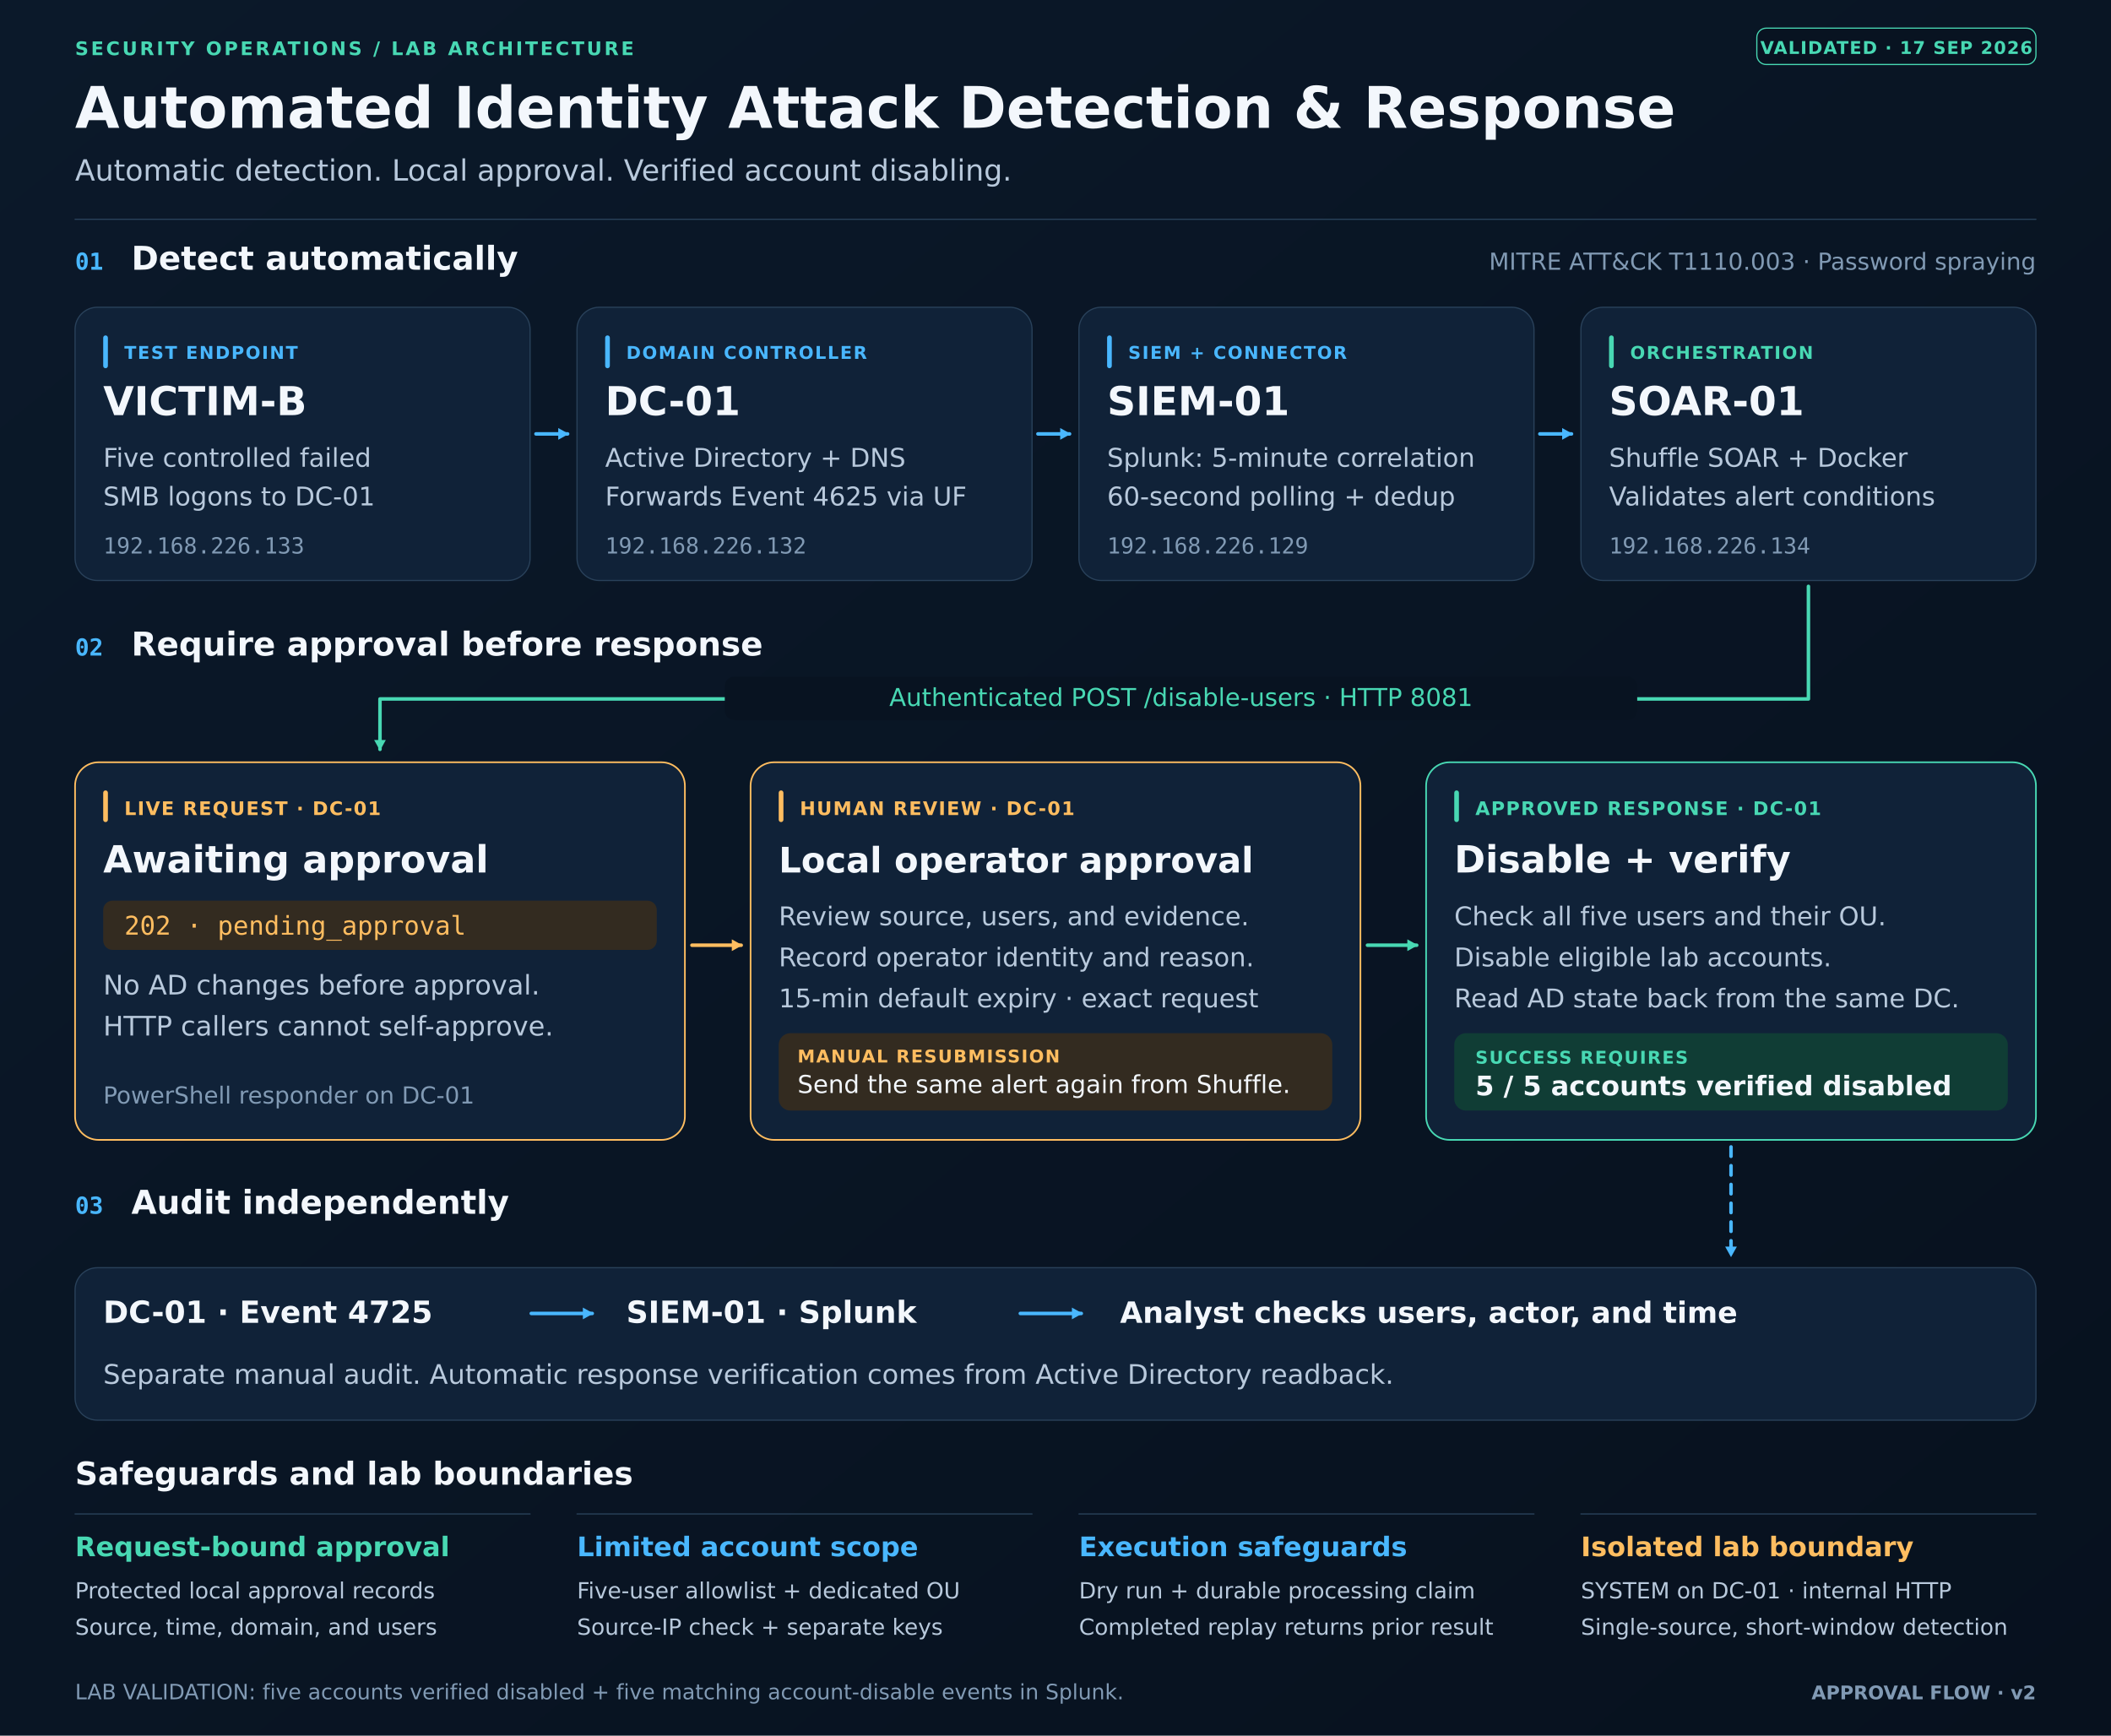
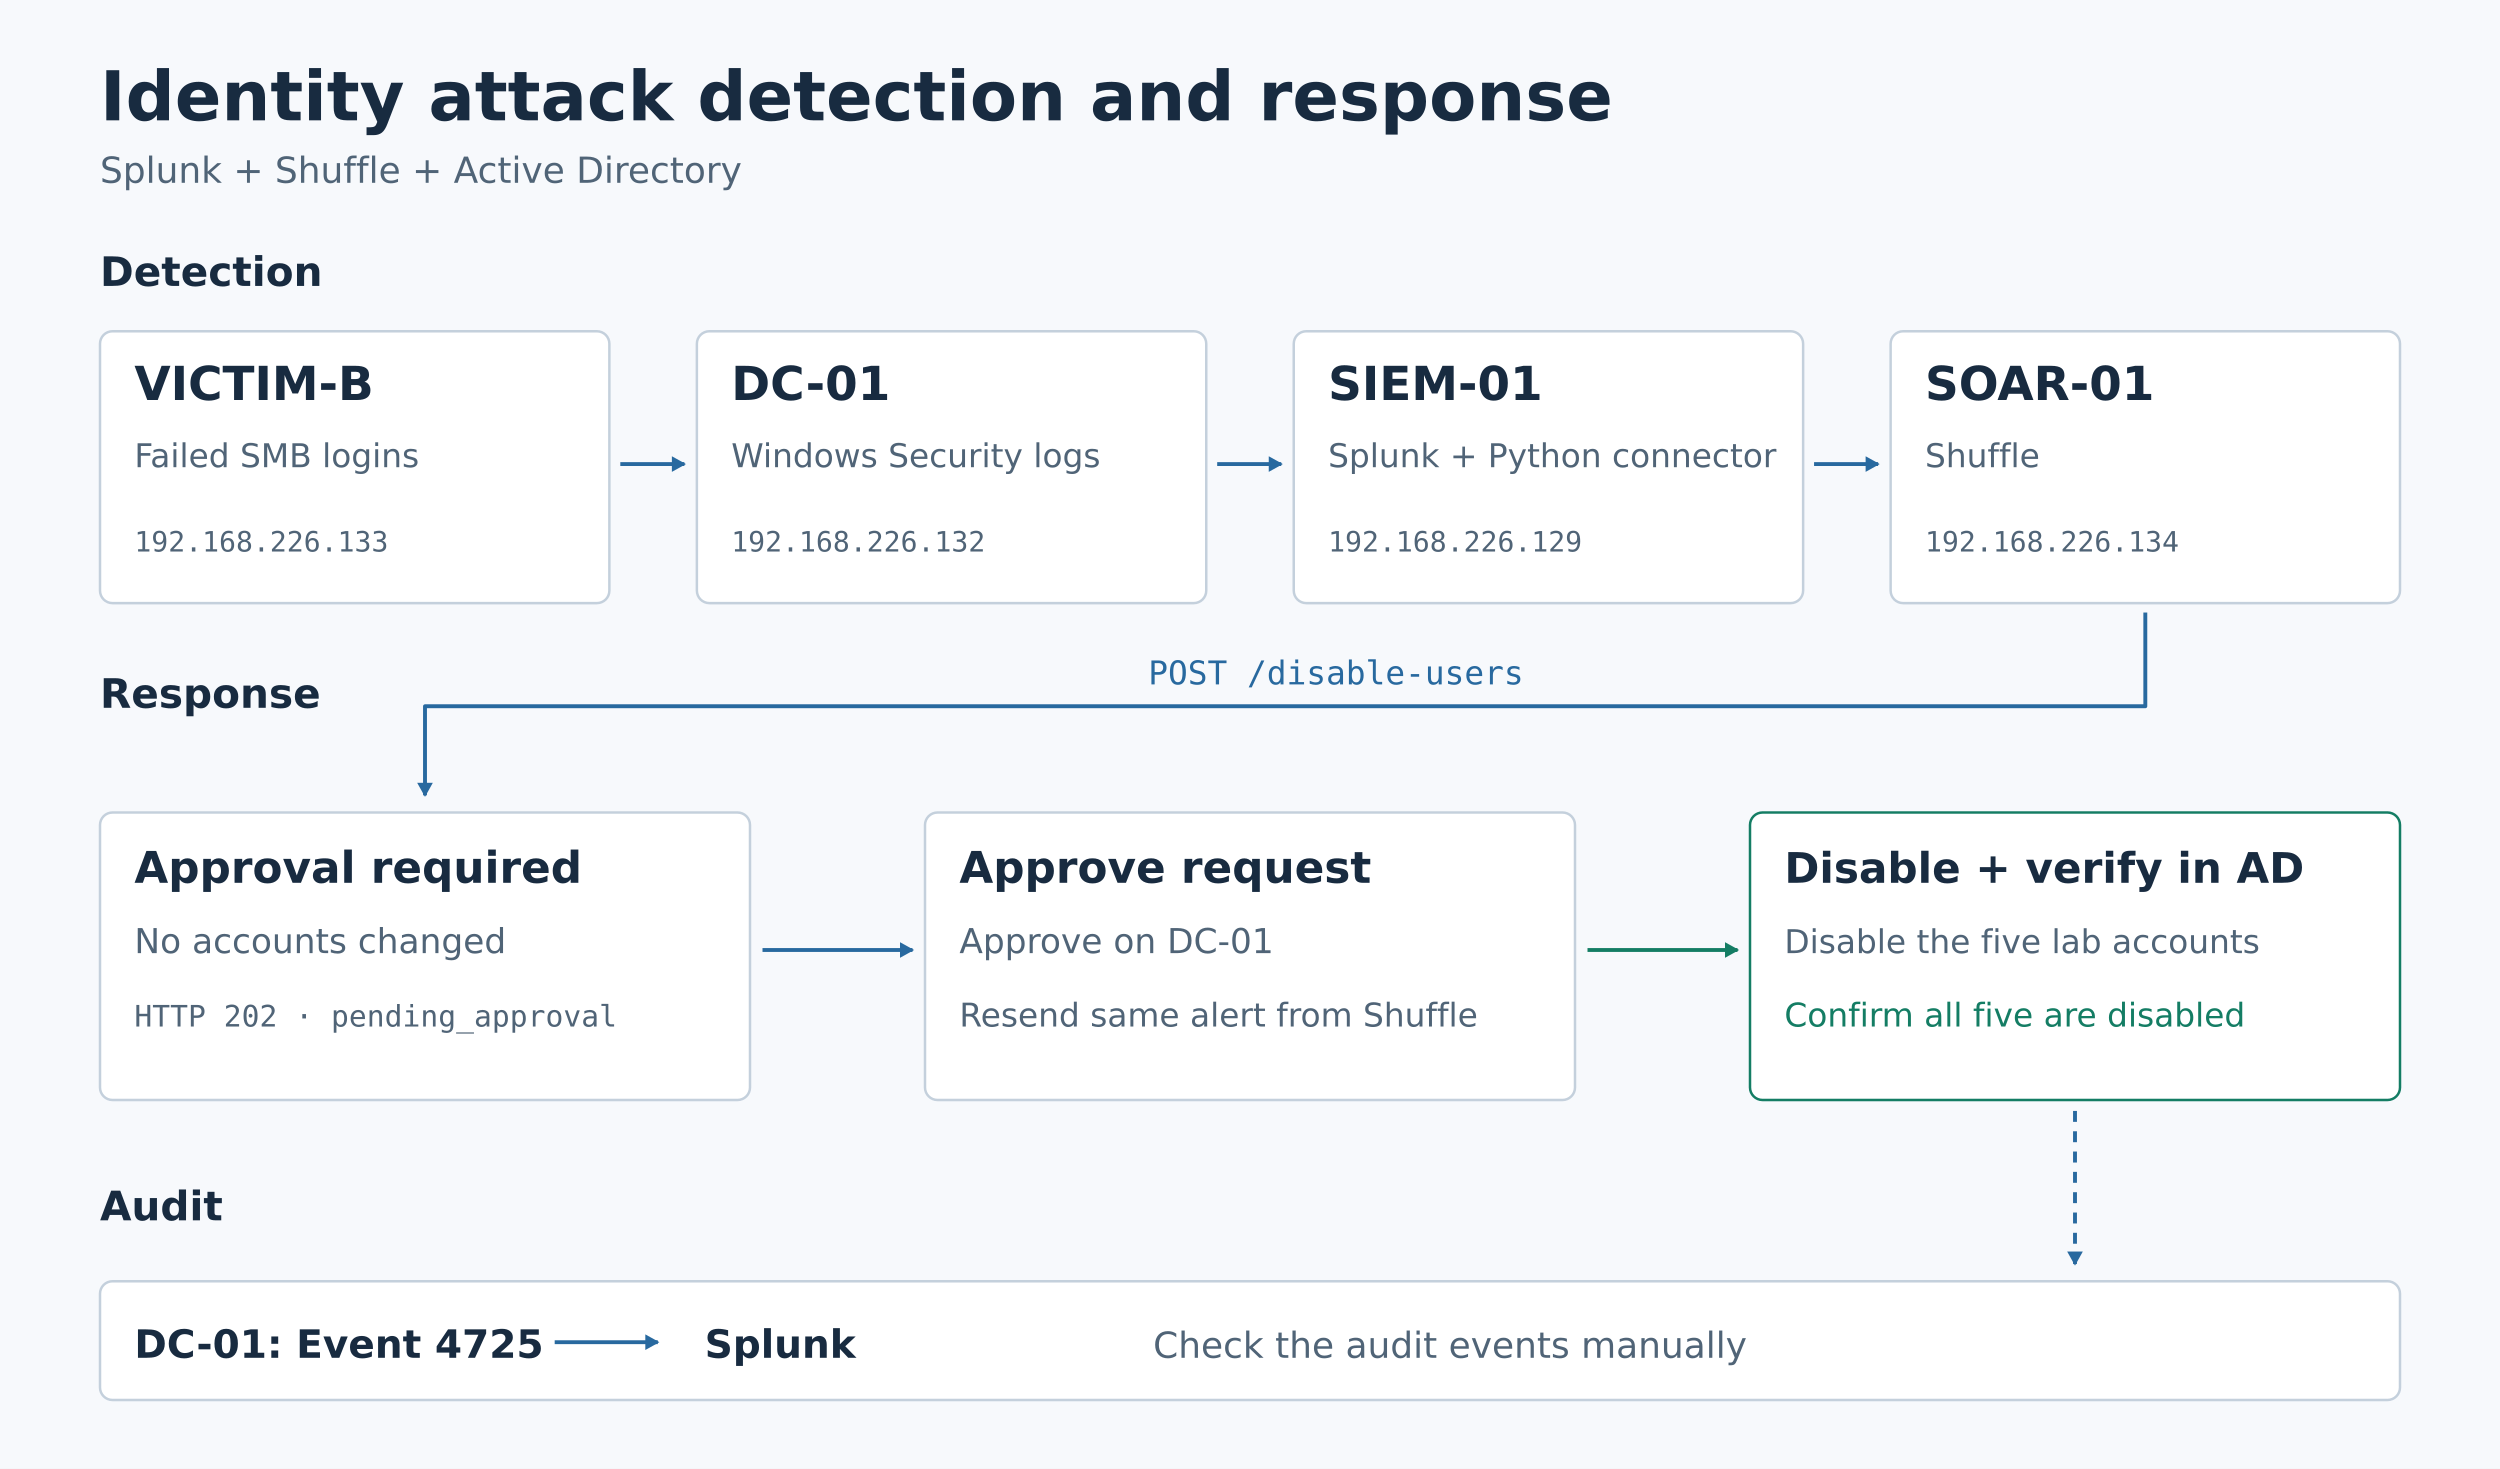
- <svg xmlns="http://www.w3.org/2000/svg" width="1800" height="1480" viewBox="0 0 1800 1480" role="img" aria-labelledby="title desc">
+ <svg xmlns="http://www.w3.org/2000/svg" width="1600" height="940" viewBox="0 0 1600 940" role="img" aria-labelledby="title desc">
  <defs>
-     <linearGradient id="background" x1="0" y1="0" x2="1" y2="1">
-       <stop stop-color="#0b192a" />
-       <stop offset="1" stop-color="#07111e" />
-     </linearGradient>
-     <marker id="arrow-blue" markerWidth="10" markerHeight="10" refX="8" refY="5" orient="auto" markerUnits="userSpaceOnUse">
-       <path d="M 0 0 L 9 5 L 0 10 Z" fill="#49b7ff" />
+     <marker id="blue" markerWidth="10" markerHeight="10" refX="8" refY="5" orient="auto" markerUnits="userSpaceOnUse">
+       <path d="M 0 0 L 9 5 L 0 10 Z" fill="#28699f" />
    </marker>
-     <marker id="arrow-amber" markerWidth="10" markerHeight="10" refX="8" refY="5" orient="auto" markerUnits="userSpaceOnUse">
-       <path d="M 0 0 L 9 5 L 0 10 Z" fill="#ffbd60" />
-     </marker>
-     <marker id="arrow-green" markerWidth="10" markerHeight="10" refX="8" refY="5" orient="auto" markerUnits="userSpaceOnUse">
-       <path d="M 0 0 L 9 5 L 0 10 Z" fill="#48d8b3" />
+     <marker id="green" markerWidth="10" markerHeight="10" refX="8" refY="5" orient="auto" markerUnits="userSpaceOnUse">
+       <path d="M 0 0 L 9 5 L 0 10 Z" fill="#147d64" />
    </marker>
  </defs>
-   <rect x="0" y="0" width="1800" height="1480" rx="0" fill="url(#background)" />
-   <text x="64" y="47" fill="#48d8b3" font-family="DejaVu Sans, sans-serif" font-size="16" font-weight="700" text-anchor="start" letter-spacing="2">SECURITY OPERATIONS  /  LAB ARCHITECTURE</text>
-   <rect x="1498" y="24" width="238" height="31" rx="8" fill="#081321" stroke="#48d8b3" stroke-width="1" />
-   <text x="1617.0" y="46" fill="#48d8b3" font-family="DejaVu Sans, sans-serif" font-size="15" font-weight="700" text-anchor="middle" letter-spacing="0.8">VALIDATED · 17 SEP 2026</text>
-   <text x="64" y="109" fill="#f3f7fc" font-family="DejaVu Sans, sans-serif" font-size="49" font-weight="700" text-anchor="start">Automated Identity Attack Detection &amp; Response</text>
-   <text x="64" y="154" fill="#b8c9dc" font-family="DejaVu Sans, sans-serif" font-size="25" font-weight="400" text-anchor="start">Automatic detection. Local approval. Verified account disabling.</text>
-   <path d="M 64 187 H 1736" fill="none" stroke="#29415a" stroke-width="1" stroke-linejoin="round" stroke-linecap="round" />
-   <text x="64" y="230" fill="#49b7ff" font-family="DejaVu Sans Mono, monospace" font-size="20" font-weight="700" text-anchor="start">01</text>
-   <text x="112" y="230" fill="#f3f7fc" font-family="DejaVu Sans, sans-serif" font-size="28" font-weight="700" text-anchor="start">Detect automatically</text>
-   <text x="1736" y="230" fill="#819ab4" font-family="DejaVu Sans, sans-serif" font-size="20" font-weight="400" text-anchor="end">MITRE ATT&amp;CK T1110.003 · Password spraying</text>
-   <rect x="64" y="262" width="388" height="233" rx="19" fill="#102238" stroke="#29415a" stroke-width="1" />
-   <rect x="88" y="286" width="4" height="28" rx="2" fill="#49b7ff" />
-   <text x="106" y="306" fill="#49b7ff" font-family="DejaVu Sans, sans-serif" font-size="15" font-weight="700" text-anchor="start" letter-spacing="1.15">TEST ENDPOINT</text>
-   <text x="88" y="354" fill="#f3f7fc" font-family="DejaVu Sans, sans-serif" font-size="34" font-weight="700" text-anchor="start">VICTIM-B</text>
-   <text x="88" y="398" fill="#b8c9dc" font-family="DejaVu Sans, sans-serif" font-size="22" font-weight="400" text-anchor="start">Five controlled failed</text>
-   <text x="88" y="431" fill="#b8c9dc" font-family="DejaVu Sans, sans-serif" font-size="22" font-weight="400" text-anchor="start">SMB logons to DC-01</text>
-   <text x="88" y="472" fill="#819ab4" font-family="DejaVu Sans Mono, monospace" font-size="19" font-weight="400" text-anchor="start">192.168.226.133</text>
-   <rect x="492" y="262" width="388" height="233" rx="19" fill="#102238" stroke="#29415a" stroke-width="1" />
-   <rect x="516" y="286" width="4" height="28" rx="2" fill="#49b7ff" />
-   <text x="534" y="306" fill="#49b7ff" font-family="DejaVu Sans, sans-serif" font-size="15" font-weight="700" text-anchor="start" letter-spacing="1.15">DOMAIN CONTROLLER</text>
-   <text x="516" y="354" fill="#f3f7fc" font-family="DejaVu Sans, sans-serif" font-size="34" font-weight="700" text-anchor="start">DC-01</text>
-   <text x="516" y="398" fill="#b8c9dc" font-family="DejaVu Sans, sans-serif" font-size="22" font-weight="400" text-anchor="start">Active Directory + DNS</text>
-   <text x="516" y="431" fill="#b8c9dc" font-family="DejaVu Sans, sans-serif" font-size="22" font-weight="400" text-anchor="start">Forwards Event 4625 via UF</text>
-   <text x="516" y="472" fill="#819ab4" font-family="DejaVu Sans Mono, monospace" font-size="19" font-weight="400" text-anchor="start">192.168.226.132</text>
-   <rect x="920" y="262" width="388" height="233" rx="19" fill="#102238" stroke="#29415a" stroke-width="1" />
-   <rect x="944" y="286" width="4" height="28" rx="2" fill="#49b7ff" />
-   <text x="962" y="306" fill="#49b7ff" font-family="DejaVu Sans, sans-serif" font-size="15" font-weight="700" text-anchor="start" letter-spacing="1.15">SIEM + CONNECTOR</text>
-   <text x="944" y="354" fill="#f3f7fc" font-family="DejaVu Sans, sans-serif" font-size="34" font-weight="700" text-anchor="start">SIEM-01</text>
-   <text x="944" y="398" fill="#b8c9dc" font-family="DejaVu Sans, sans-serif" font-size="22" font-weight="400" text-anchor="start">Splunk: 5-minute correlation</text>
-   <text x="944" y="431" fill="#b8c9dc" font-family="DejaVu Sans, sans-serif" font-size="22" font-weight="400" text-anchor="start">60-second polling + dedup</text>
-   <text x="944" y="472" fill="#819ab4" font-family="DejaVu Sans Mono, monospace" font-size="19" font-weight="400" text-anchor="start">192.168.226.129</text>
-   <rect x="1348" y="262" width="388" height="233" rx="19" fill="#102238" stroke="#29415a" stroke-width="1" />
-   <rect x="1372" y="286" width="4" height="28" rx="2" fill="#48d8b3" />
-   <text x="1390" y="306" fill="#48d8b3" font-family="DejaVu Sans, sans-serif" font-size="15" font-weight="700" text-anchor="start" letter-spacing="1.15">ORCHESTRATION</text>
-   <text x="1372" y="354" fill="#f3f7fc" font-family="DejaVu Sans, sans-serif" font-size="34" font-weight="700" text-anchor="start">SOAR-01</text>
-   <text x="1372" y="398" fill="#b8c9dc" font-family="DejaVu Sans, sans-serif" font-size="22" font-weight="400" text-anchor="start">Shuffle SOAR + Docker</text>
-   <text x="1372" y="431" fill="#b8c9dc" font-family="DejaVu Sans, sans-serif" font-size="22" font-weight="400" text-anchor="start">Validates alert conditions</text>
-   <text x="1372" y="472" fill="#819ab4" font-family="DejaVu Sans Mono, monospace" font-size="19" font-weight="400" text-anchor="start">192.168.226.134</text>
-   <path d="M 457 370 H 484" fill="none" stroke="#49b7ff" stroke-width="3" stroke-linejoin="round" stroke-linecap="round" marker-end="url(#arrow-blue)" />
-   <path d="M 885 370 H 912" fill="none" stroke="#49b7ff" stroke-width="3" stroke-linejoin="round" stroke-linecap="round" marker-end="url(#arrow-blue)" />
-   <path d="M 1313 370 H 1340" fill="none" stroke="#49b7ff" stroke-width="3" stroke-linejoin="round" stroke-linecap="round" marker-end="url(#arrow-blue)" />
-   <text x="64" y="559" fill="#49b7ff" font-family="DejaVu Sans Mono, monospace" font-size="20" font-weight="700" text-anchor="start">02</text>
-   <text x="112" y="559" fill="#f3f7fc" font-family="DejaVu Sans, sans-serif" font-size="28" font-weight="700" text-anchor="start">Require approval before response</text>
-   <path d="M 1542 500 V 596 H 324 V 639" fill="none" stroke="#48d8b3" stroke-width="3" stroke-linejoin="round" stroke-linecap="round" marker-end="url(#arrow-green)" />
-   <rect x="618" y="577" width="778" height="37" rx="8" fill="#081321" />
-   <text x="1007" y="602" fill="#48d8b3" font-family="DejaVu Sans, sans-serif" font-size="21" font-weight="500" text-anchor="middle">Authenticated POST /disable-users · HTTP 8081</text>
-   <rect x="64" y="650" width="520" height="322" rx="20" fill="#102238" stroke="#ffbd60" stroke-width="1.4" />
-   <rect x="88" y="674" width="4" height="27" rx="2" fill="#ffbd60" />
-   <rect x="640" y="650" width="520" height="322" rx="20" fill="#102238" stroke="#ffbd60" stroke-width="1.4" />
-   <rect x="664" y="674" width="4" height="27" rx="2" fill="#ffbd60" />
-   <rect x="1216" y="650" width="520" height="322" rx="20" fill="#102238" stroke="#48d8b3" stroke-width="1.4" />
-   <rect x="1240" y="674" width="4" height="27" rx="2" fill="#48d8b3" />
-   <text x="106" y="695" fill="#ffbd60" font-family="DejaVu Sans, sans-serif" font-size="16" font-weight="700" text-anchor="start" letter-spacing="1">LIVE REQUEST · DC-01</text>
-   <text x="88" y="744" fill="#f3f7fc" font-family="DejaVu Sans, sans-serif" font-size="32" font-weight="700" text-anchor="start">Awaiting approval</text>
-   <rect x="88" y="768" width="472" height="42" rx="8" fill="#332b20" />
-   <text x="106" y="797" fill="#ffbd60" font-family="DejaVu Sans Mono, monospace" font-size="22" font-weight="500" text-anchor="start">202 · pending_approval</text>
-   <text x="88" y="848" fill="#b8c9dc" font-family="DejaVu Sans, sans-serif" font-size="23" font-weight="400" text-anchor="start">No AD changes before approval.</text>
-   <text x="88" y="883" fill="#b8c9dc" font-family="DejaVu Sans, sans-serif" font-size="23" font-weight="400" text-anchor="start">HTTP callers cannot self-approve.</text>
-   <text x="88" y="941" fill="#819ab4" font-family="DejaVu Sans, sans-serif" font-size="20" font-weight="400" text-anchor="start">PowerShell responder on DC-01</text>
-   <text x="682" y="695" fill="#ffbd60" font-family="DejaVu Sans, sans-serif" font-size="16" font-weight="700" text-anchor="start" letter-spacing="1">HUMAN REVIEW · DC-01</text>
-   <text x="664" y="744" fill="#f3f7fc" font-family="DejaVu Sans, sans-serif" font-size="30" font-weight="700" text-anchor="start">Local operator approval</text>
-   <text x="664" y="789" fill="#b8c9dc" font-family="DejaVu Sans, sans-serif" font-size="22" font-weight="400" text-anchor="start">Review source, users, and evidence.</text>
-   <text x="664" y="824" fill="#b8c9dc" font-family="DejaVu Sans, sans-serif" font-size="22" font-weight="400" text-anchor="start">Record operator identity and reason.</text>
-   <text x="664" y="859" fill="#b8c9dc" font-family="DejaVu Sans, sans-serif" font-size="22" font-weight="400" text-anchor="start">15-min default expiry · exact request</text>
-   <rect x="664" y="881" width="472" height="66" rx="10" fill="#332b20" />
-   <text x="680" y="906" fill="#ffbd60" font-family="DejaVu Sans, sans-serif" font-size="15" font-weight="700" text-anchor="start" letter-spacing="1">MANUAL RESUBMISSION</text>
-   <text x="680" y="932" fill="#f3f7fc" font-family="DejaVu Sans, sans-serif" font-size="21" font-weight="400" text-anchor="start">Send the same alert again from Shuffle.</text>
-   <text x="1258" y="695" fill="#48d8b3" font-family="DejaVu Sans, sans-serif" font-size="16" font-weight="700" text-anchor="start" letter-spacing="1">APPROVED RESPONSE · DC-01</text>
-   <text x="1240" y="744" fill="#f3f7fc" font-family="DejaVu Sans, sans-serif" font-size="32" font-weight="700" text-anchor="start">Disable + verify</text>
-   <text x="1240" y="789" fill="#b8c9dc" font-family="DejaVu Sans, sans-serif" font-size="22" font-weight="400" text-anchor="start">Check all five users and their OU.</text>
-   <text x="1240" y="824" fill="#b8c9dc" font-family="DejaVu Sans, sans-serif" font-size="22" font-weight="400" text-anchor="start">Disable eligible lab accounts.</text>
-   <text x="1240" y="859" fill="#b8c9dc" font-family="DejaVu Sans, sans-serif" font-size="22" font-weight="400" text-anchor="start">Read AD state back from the same DC.</text>
-   <rect x="1240" y="881" width="472" height="66" rx="10" fill="#103d35" />
-   <text x="1258" y="907" fill="#48d8b3" font-family="DejaVu Sans, sans-serif" font-size="15" font-weight="700" text-anchor="start" letter-spacing="1">SUCCESS REQUIRES</text>
-   <text x="1258" y="934" fill="#f3f7fc" font-family="DejaVu Sans, sans-serif" font-size="23" font-weight="700" text-anchor="start">5 / 5 accounts verified disabled</text>
-   <path d="M 590 806 H 632" fill="none" stroke="#ffbd60" stroke-width="3" stroke-linejoin="round" stroke-linecap="round" marker-end="url(#arrow-amber)" />
-   <path d="M 1166 806 H 1208" fill="none" stroke="#48d8b3" stroke-width="3" stroke-linejoin="round" stroke-linecap="round" marker-end="url(#arrow-green)" />
-   <text x="64" y="1035" fill="#49b7ff" font-family="DejaVu Sans Mono, monospace" font-size="20" font-weight="700" text-anchor="start">03</text>
-   <text x="112" y="1035" fill="#f3f7fc" font-family="DejaVu Sans, sans-serif" font-size="28" font-weight="700" text-anchor="start">Audit independently</text>
-   <path d="M 1476 978 V 1071" fill="none" stroke="#49b7ff" stroke-width="3" stroke-linejoin="round" stroke-linecap="round" marker-end="url(#arrow-blue)" stroke-dasharray="8 8" />
-   <rect x="64" y="1081" width="1672" height="130" rx="19" fill="#102238" stroke="#29415a" stroke-width="1" />
-   <text x="88" y="1128" fill="#f3f7fc" font-family="DejaVu Sans, sans-serif" font-size="26" font-weight="700" text-anchor="start">DC-01 · Event 4725</text>
-   <path d="M 453 1120 H 505" fill="none" stroke="#49b7ff" stroke-width="3" stroke-linejoin="round" stroke-linecap="round" marker-end="url(#arrow-blue)" />
-   <text x="534" y="1128" fill="#f3f7fc" font-family="DejaVu Sans, sans-serif" font-size="26" font-weight="700" text-anchor="start">SIEM-01 · Splunk</text>
-   <path d="M 870 1120 H 922" fill="none" stroke="#49b7ff" stroke-width="3" stroke-linejoin="round" stroke-linecap="round" marker-end="url(#arrow-blue)" />
-   <text x="955" y="1128" fill="#f3f7fc" font-family="DejaVu Sans, sans-serif" font-size="25" font-weight="700" text-anchor="start">Analyst checks users, actor, and time</text>
-   <text x="88" y="1180" fill="#b8c9dc" font-family="DejaVu Sans, sans-serif" font-size="23" font-weight="400" text-anchor="start">Separate manual audit. Automatic response verification comes from Active Directory readback.</text>
-   <text x="64" y="1266" fill="#f3f7fc" font-family="DejaVu Sans, sans-serif" font-size="27" font-weight="700" text-anchor="start">Safeguards and lab boundaries</text>
-   <path d="M 64 1291 H 452" fill="none" stroke="#29415a" stroke-width="1" stroke-linejoin="round" stroke-linecap="round" />
-   <text x="64" y="1327" fill="#48d8b3" font-family="DejaVu Sans, sans-serif" font-size="23" font-weight="700" text-anchor="start">Request-bound approval</text>
-   <text x="64" y="1363" fill="#b8c9dc" font-family="DejaVu Sans, sans-serif" font-size="19" font-weight="400" text-anchor="start">Protected local approval records</text>
-   <text x="64" y="1394" fill="#b8c9dc" font-family="DejaVu Sans, sans-serif" font-size="19" font-weight="400" text-anchor="start">Source, time, domain, and users</text>
-   <path d="M 492 1291 H 880" fill="none" stroke="#29415a" stroke-width="1" stroke-linejoin="round" stroke-linecap="round" />
-   <text x="492" y="1327" fill="#49b7ff" font-family="DejaVu Sans, sans-serif" font-size="23" font-weight="700" text-anchor="start">Limited account scope</text>
-   <text x="492" y="1363" fill="#b8c9dc" font-family="DejaVu Sans, sans-serif" font-size="19" font-weight="400" text-anchor="start">Five-user allowlist + dedicated OU</text>
-   <text x="492" y="1394" fill="#b8c9dc" font-family="DejaVu Sans, sans-serif" font-size="19" font-weight="400" text-anchor="start">Source-IP check + separate keys</text>
-   <path d="M 920 1291 H 1308" fill="none" stroke="#29415a" stroke-width="1" stroke-linejoin="round" stroke-linecap="round" />
-   <text x="920" y="1327" fill="#49b7ff" font-family="DejaVu Sans, sans-serif" font-size="23" font-weight="700" text-anchor="start">Execution safeguards</text>
-   <text x="920" y="1363" fill="#b8c9dc" font-family="DejaVu Sans, sans-serif" font-size="19" font-weight="400" text-anchor="start">Dry run + durable processing claim</text>
-   <text x="920" y="1394" fill="#b8c9dc" font-family="DejaVu Sans, sans-serif" font-size="19" font-weight="400" text-anchor="start">Completed replay returns prior result</text>
-   <path d="M 1348 1291 H 1736" fill="none" stroke="#29415a" stroke-width="1" stroke-linejoin="round" stroke-linecap="round" />
-   <text x="1348" y="1327" fill="#ffbd60" font-family="DejaVu Sans, sans-serif" font-size="23" font-weight="700" text-anchor="start">Isolated lab boundary</text>
-   <text x="1348" y="1363" fill="#b8c9dc" font-family="DejaVu Sans, sans-serif" font-size="19" font-weight="400" text-anchor="start">SYSTEM on DC-01 · internal HTTP</text>
-   <text x="1348" y="1394" fill="#b8c9dc" font-family="DejaVu Sans, sans-serif" font-size="19" font-weight="400" text-anchor="start">Single-source, short-window detection</text>
-   <text x="64" y="1449" fill="#819ab4" font-family="DejaVu Sans, sans-serif" font-size="18" font-weight="400" text-anchor="start">LAB VALIDATION: five accounts verified disabled + five matching account-disable events in Splunk.</text>
-   <text x="1736" y="1449" fill="#819ab4" font-family="DejaVu Sans, sans-serif" font-size="16" font-weight="700" text-anchor="end">APPROVAL FLOW · v2</text>
+   <rect width="1600" height="940" fill="#f7f9fc" />
+   <text x="64" y="77" font-family="DejaVu Sans, sans-serif" font-size="44" font-weight="700" fill="#182b40" text-anchor="start">Identity attack detection and response</text>
+   <text x="64" y="117" font-family="DejaVu Sans, sans-serif" font-size="23" font-weight="400" fill="#506477" text-anchor="start">Splunk + Shuffle + Active Directory</text>
+   <text x="64" y="183" font-family="DejaVu Sans, sans-serif" font-size="26" font-weight="700" fill="#182b40" text-anchor="start">Detection</text>
+   <rect x="64" y="212" width="326" height="174" rx="8" fill="white" stroke="#c4d0dc" stroke-width="1.6" />
+   <text x="86" y="256" font-family="DejaVu Sans, sans-serif" font-size="30" font-weight="700" fill="#182b40" text-anchor="start">VICTIM-B</text>
+   <text x="86" y="299" font-family="DejaVu Sans, sans-serif" font-size="21" font-weight="400" fill="#506477" text-anchor="start">Failed SMB logins</text>
+   <text x="86" y="353" font-family="DejaVu Sans Mono, monospace" font-size="18" font-weight="400" fill="#506477" text-anchor="start">192.168.226.133</text>
+   <rect x="446" y="212" width="326" height="174" rx="8" fill="white" stroke="#c4d0dc" stroke-width="1.6" />
+   <text x="468" y="256" font-family="DejaVu Sans, sans-serif" font-size="30" font-weight="700" fill="#182b40" text-anchor="start">DC-01</text>
+   <text x="468" y="299" font-family="DejaVu Sans, sans-serif" font-size="21" font-weight="400" fill="#506477" text-anchor="start">Windows Security logs</text>
+   <text x="468" y="353" font-family="DejaVu Sans Mono, monospace" font-size="18" font-weight="400" fill="#506477" text-anchor="start">192.168.226.132</text>
+   <rect x="828" y="212" width="326" height="174" rx="8" fill="white" stroke="#c4d0dc" stroke-width="1.6" />
+   <text x="850" y="256" font-family="DejaVu Sans, sans-serif" font-size="30" font-weight="700" fill="#182b40" text-anchor="start">SIEM-01</text>
+   <text x="850" y="299" font-family="DejaVu Sans, sans-serif" font-size="21" font-weight="400" fill="#506477" text-anchor="start">Splunk + Python connector</text>
+   <text x="850" y="353" font-family="DejaVu Sans Mono, monospace" font-size="18" font-weight="400" fill="#506477" text-anchor="start">192.168.226.129</text>
+   <rect x="1210" y="212" width="326" height="174" rx="8" fill="white" stroke="#c4d0dc" stroke-width="1.6" />
+   <text x="1232" y="256" font-family="DejaVu Sans, sans-serif" font-size="30" font-weight="700" fill="#182b40" text-anchor="start">SOAR-01</text>
+   <text x="1232" y="299" font-family="DejaVu Sans, sans-serif" font-size="21" font-weight="400" fill="#506477" text-anchor="start">Shuffle</text>
+   <text x="1232" y="353" font-family="DejaVu Sans Mono, monospace" font-size="18" font-weight="400" fill="#506477" text-anchor="start">192.168.226.134</text>
+   <path d="M 397 297 H 438" fill="none" stroke="#28699f" stroke-width="2.5" stroke-linejoin="round" marker-end="url(#blue)" />
+   <path d="M 779 297 H 820" fill="none" stroke="#28699f" stroke-width="2.5" stroke-linejoin="round" marker-end="url(#blue)" />
+   <path d="M 1161 297 H 1202" fill="none" stroke="#28699f" stroke-width="2.5" stroke-linejoin="round" marker-end="url(#blue)" />
+   <text x="64" y="453" font-family="DejaVu Sans, sans-serif" font-size="26" font-weight="700" fill="#182b40" text-anchor="start">Response</text>
+   <path d="M 1373 392 V 452 H 272 V 509" fill="none" stroke="#28699f" stroke-width="2.5" stroke-linejoin="round" marker-end="url(#blue)" />
+   <text x="855" y="438" font-family="DejaVu Sans Mono, monospace" font-size="21" font-weight="400" fill="#28699f" text-anchor="middle">POST /disable-users</text>
+   <rect x="64" y="520" width="416" height="184" rx="8" fill="white" stroke="#c4d0dc" stroke-width="1.6" />
+   <text x="86" y="565" font-family="DejaVu Sans, sans-serif" font-size="28" font-weight="700" fill="#182b40" text-anchor="start">Approval required</text>
+   <text x="86" y="610" font-family="DejaVu Sans, sans-serif" font-size="22" font-weight="400" fill="#506477" text-anchor="start">No accounts changed</text>
+   <text x="86" y="657" font-family="DejaVu Sans Mono, monospace" font-size="19" font-weight="400" fill="#506477" text-anchor="start">HTTP 202 · pending_approval</text>
+   <rect x="592" y="520" width="416" height="184" rx="8" fill="white" stroke="#c4d0dc" stroke-width="1.6" />
+   <text x="614" y="565" font-family="DejaVu Sans, sans-serif" font-size="28" font-weight="700" fill="#182b40" text-anchor="start">Approve request</text>
+   <text x="614" y="610" font-family="DejaVu Sans, sans-serif" font-size="22" font-weight="400" fill="#506477" text-anchor="start">Approve on DC-01</text>
+   <text x="614" y="657" font-family="DejaVu Sans, sans-serif" font-size="21" font-weight="400" fill="#506477" text-anchor="start">Resend same alert from Shuffle</text>
+   <rect x="1120" y="520" width="416" height="184" rx="8" fill="white" stroke="#147d64" stroke-width="1.6" />
+   <text x="1142" y="565" font-family="DejaVu Sans, sans-serif" font-size="27" font-weight="700" fill="#182b40" text-anchor="start">Disable + verify in AD</text>
+   <text x="1142" y="610" font-family="DejaVu Sans, sans-serif" font-size="21" font-weight="400" fill="#506477" text-anchor="start">Disable the five lab accounts</text>
+   <text x="1142" y="657" font-family="DejaVu Sans, sans-serif" font-size="21" font-weight="400" fill="#147d64" text-anchor="start">Confirm all five are disabled</text>
+   <path d="M 488 608 H 584" fill="none" stroke="#28699f" stroke-width="2.5" stroke-linejoin="round" marker-end="url(#blue)" />
+   <path d="M 1016 608 H 1112" fill="none" stroke="#147d64" stroke-width="2.5" stroke-linejoin="round" marker-end="url(#green)" />
+   <text x="64" y="781" font-family="DejaVu Sans, sans-serif" font-size="26" font-weight="700" fill="#182b40" text-anchor="start">Audit</text>
+   <path d="M 1328 711 V 809" fill="none" stroke="#28699f" stroke-width="2.5" stroke-linejoin="round" stroke-dasharray="7 6" marker-end="url(#blue)" />
+   <rect x="64" y="820" width="1472" height="76" rx="8" fill="white" stroke="#c4d0dc" stroke-width="1.6" />
+   <text x="86" y="869" font-family="DejaVu Sans, sans-serif" font-size="25" font-weight="700" fill="#182b40" text-anchor="start">DC-01: Event 4725</text>
+   <path d="M 355 859 H 421" fill="none" stroke="#28699f" stroke-width="2.5" stroke-linejoin="round" marker-end="url(#blue)" />
+   <text x="451" y="869" font-family="DejaVu Sans, sans-serif" font-size="25" font-weight="700" fill="#182b40" text-anchor="start">Splunk</text>
+   <text x="738" y="869" font-family="DejaVu Sans, sans-serif" font-size="23" font-weight="400" fill="#506477" text-anchor="start">Check the audit events manually</text>
</svg>
